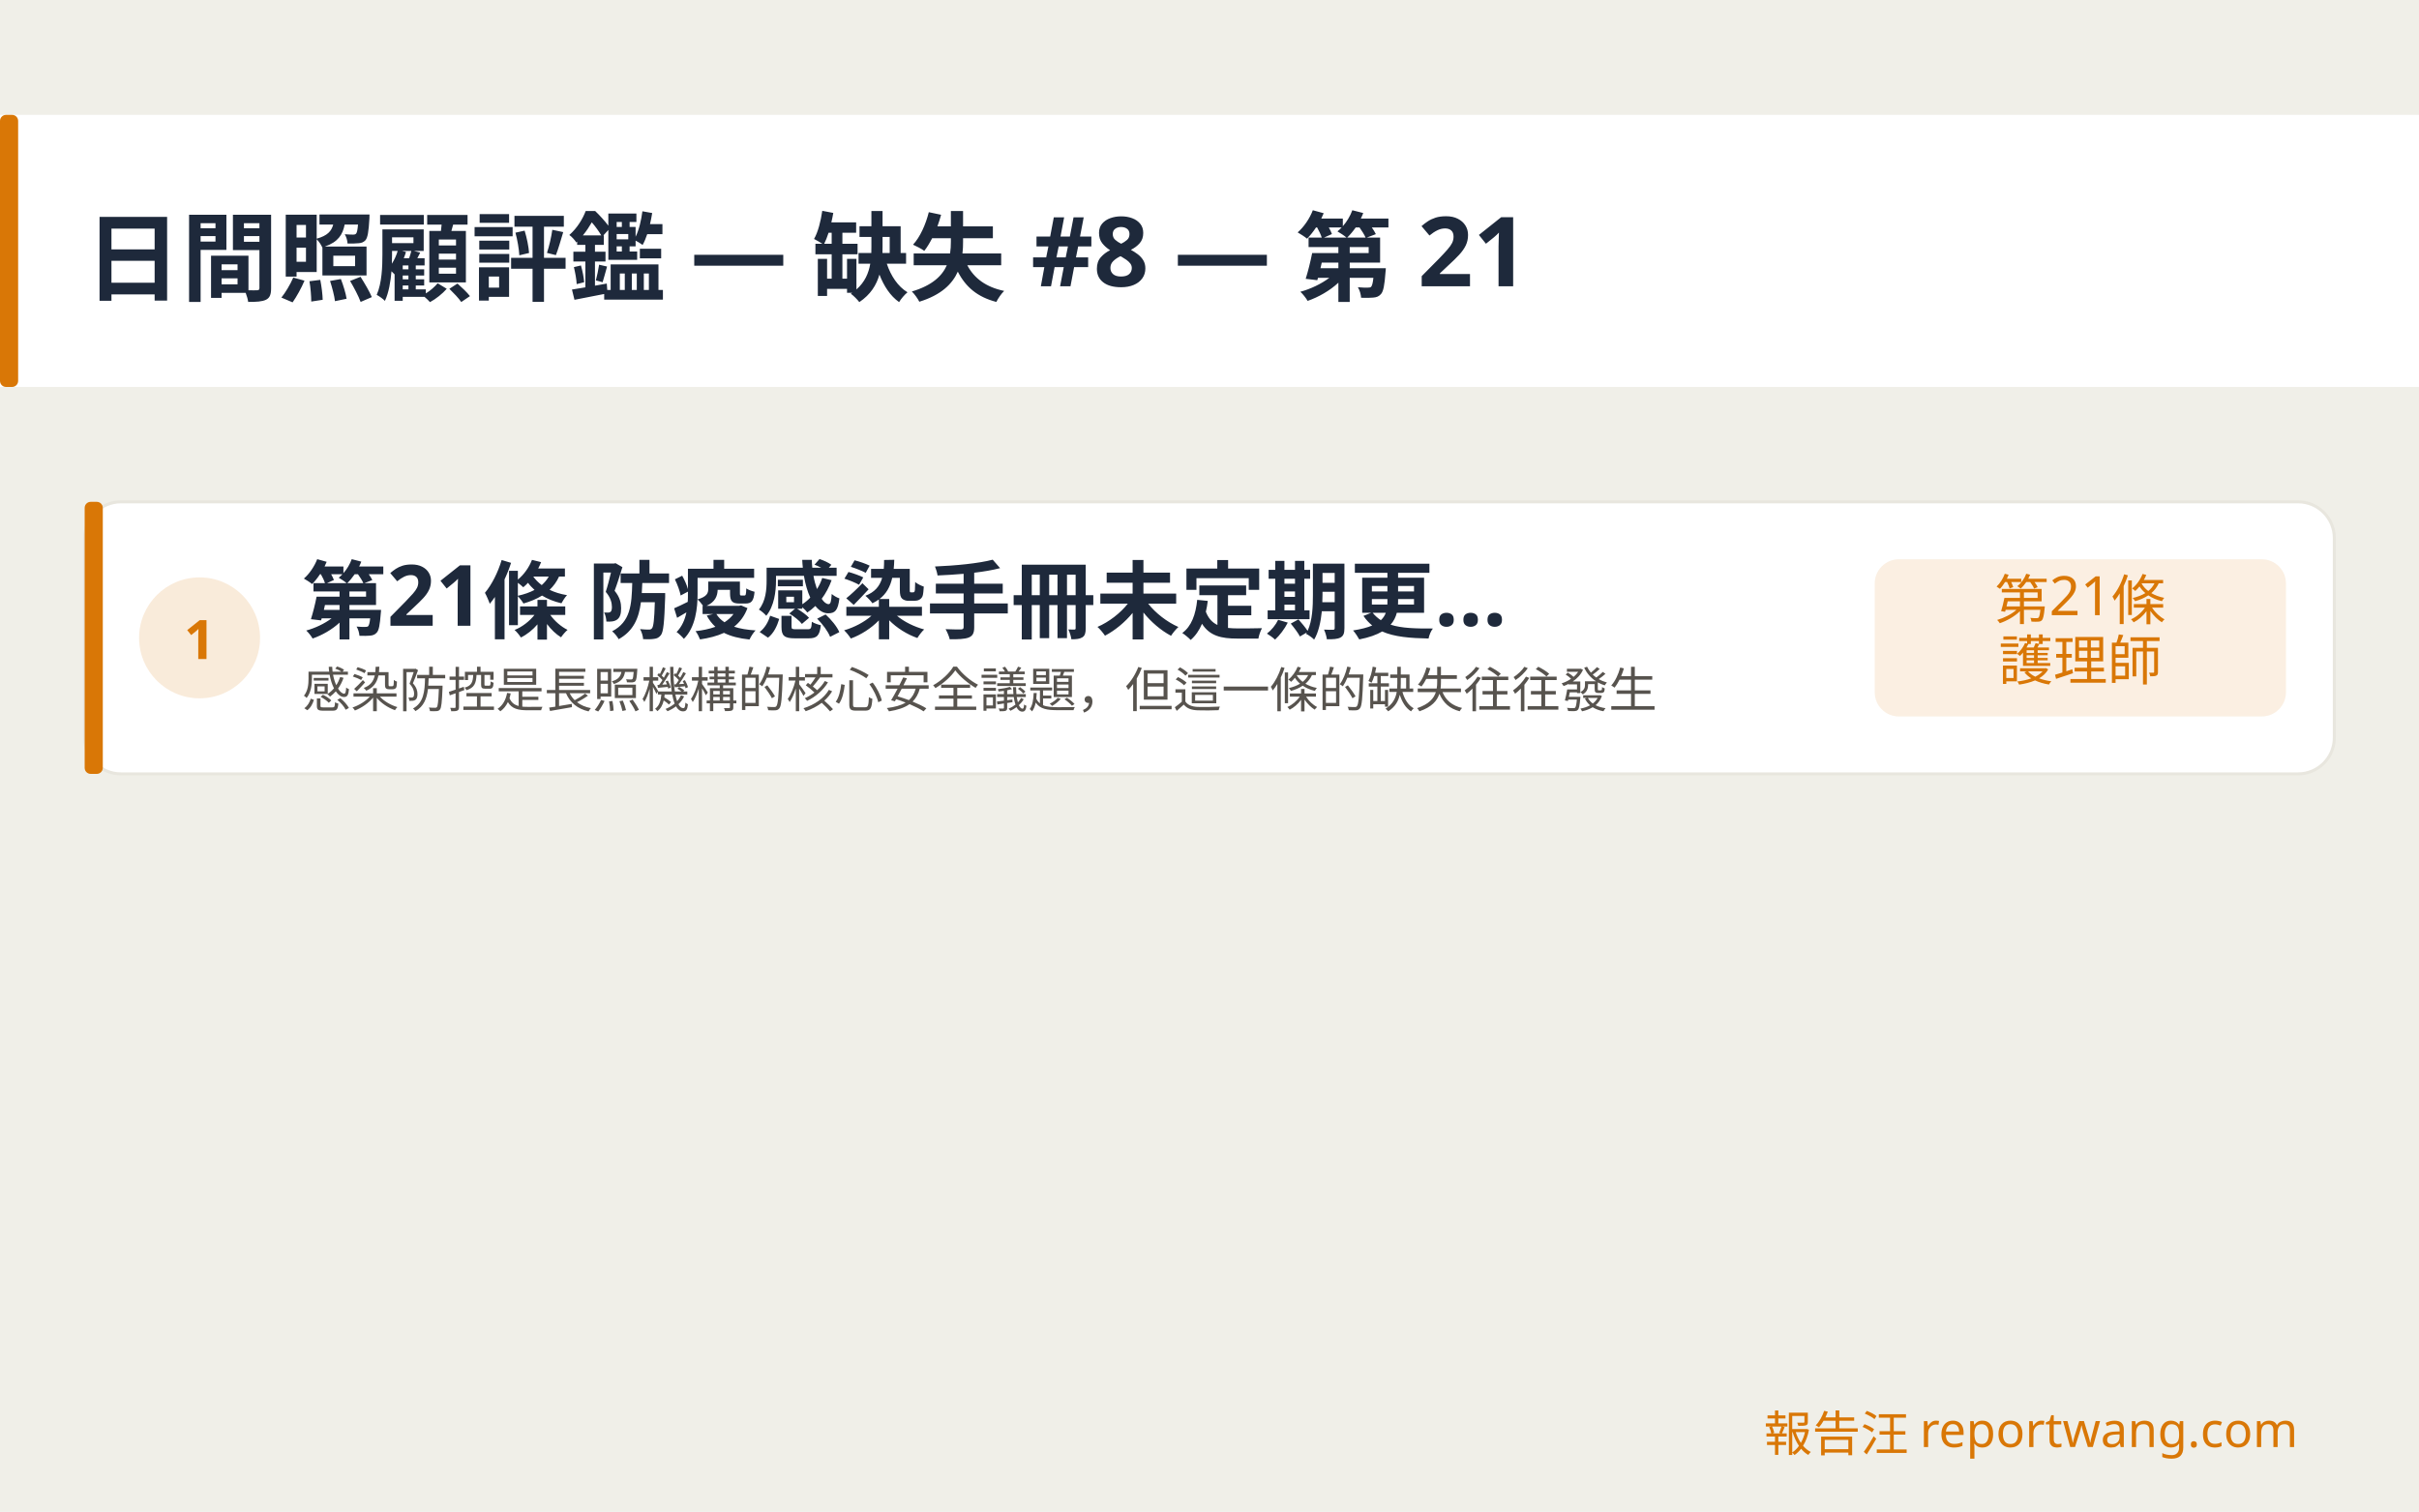
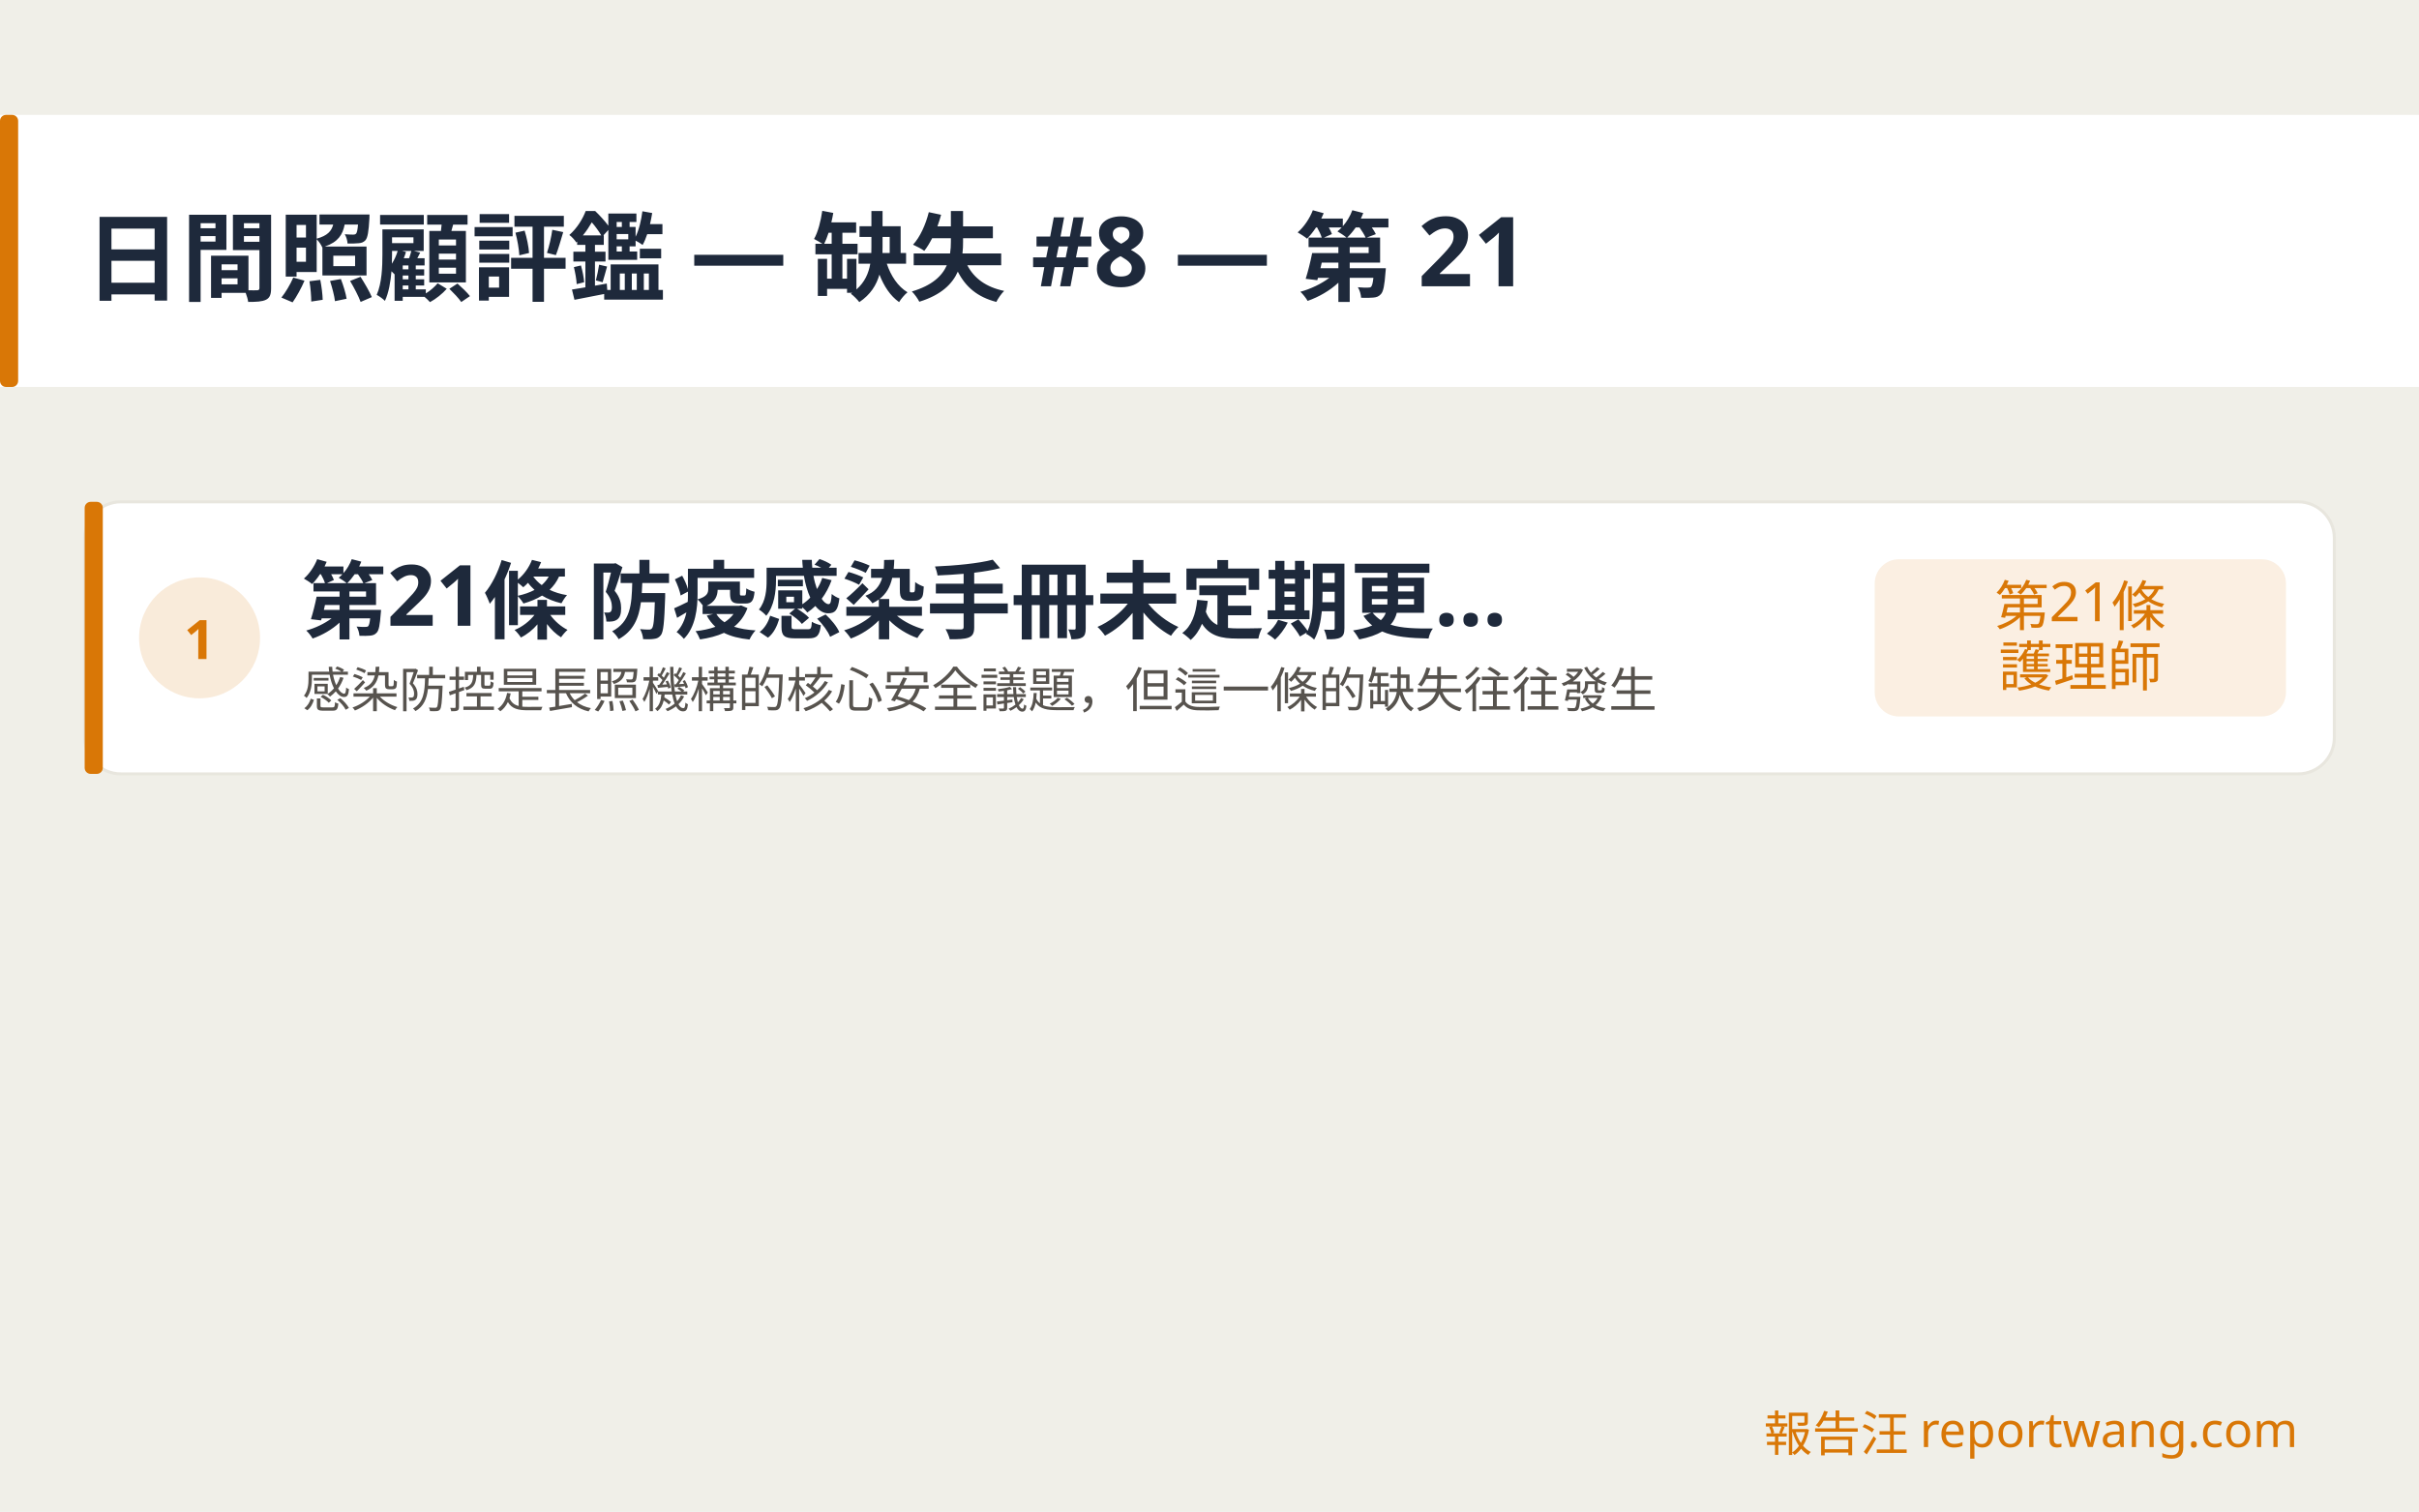
<svg xmlns="http://www.w3.org/2000/svg" width="800" height="500" viewBox="0 0 800 500" font-family="'Noto Sans TC', sans-serif">
  <rect width="800" height="500" fill="#f0efe8" />
  <rect x="0" y="38" width="800" height="90" fill="white" />
  <rect x="0" y="38" width="6" height="90" fill="#d97706" rx="2" />
  <text x="28" y="97" font-size="32" fill="#1e293b" font-weight="700">日間照顧評鑑 — 缺失 #8 — 第 21</text>
  <rect x="28" y="166" width="744" height="90" rx="12" fill="white" stroke="#e8e6de" stroke-width="1" />
  <rect x="28" y="166" width="6" height="90" rx="2" fill="#d97706" />
  <circle cx="66" cy="211" r="20" fill="#d97706" opacity="0.15" />
  <text x="66" y="218" font-size="18" fill="#d97706" text-anchor="middle" font-weight="900">1</text>
  <text x="100" y="209" font-size="28" fill="#1e293b" font-weight="700">第21條 防疫感染手冊未定期更…</text>
  <text x="100" y="234" font-size="16" fill="#57534e">感染防控是長照機構的核心安全議題，但這一條的缺失往往發生</text>
  <rect x="620" y="185" width="136" height="52" rx="8" fill="#d97706" opacity="0.12" />
-   <text x="688" y="205" font-size="18" fill="#d97706" text-anchor="middle">第21條</text>
-   <text x="688" y="225" font-size="18" fill="#d97706" text-anchor="middle">護理師</text>
+   <text x="688" y="207" font-size="18" fill="#d97706" text-anchor="middle">第21條</text>
+   <text x="688" y="227" font-size="18" fill="#d97706" text-anchor="middle">護理師</text>
  <text x="760" y="480" font-size="16" fill="#d97706" text-anchor="end" font-weight="400" font-family="'Noto Sans TC', sans-serif">報告汪 reportwang.com</text>
</svg>
